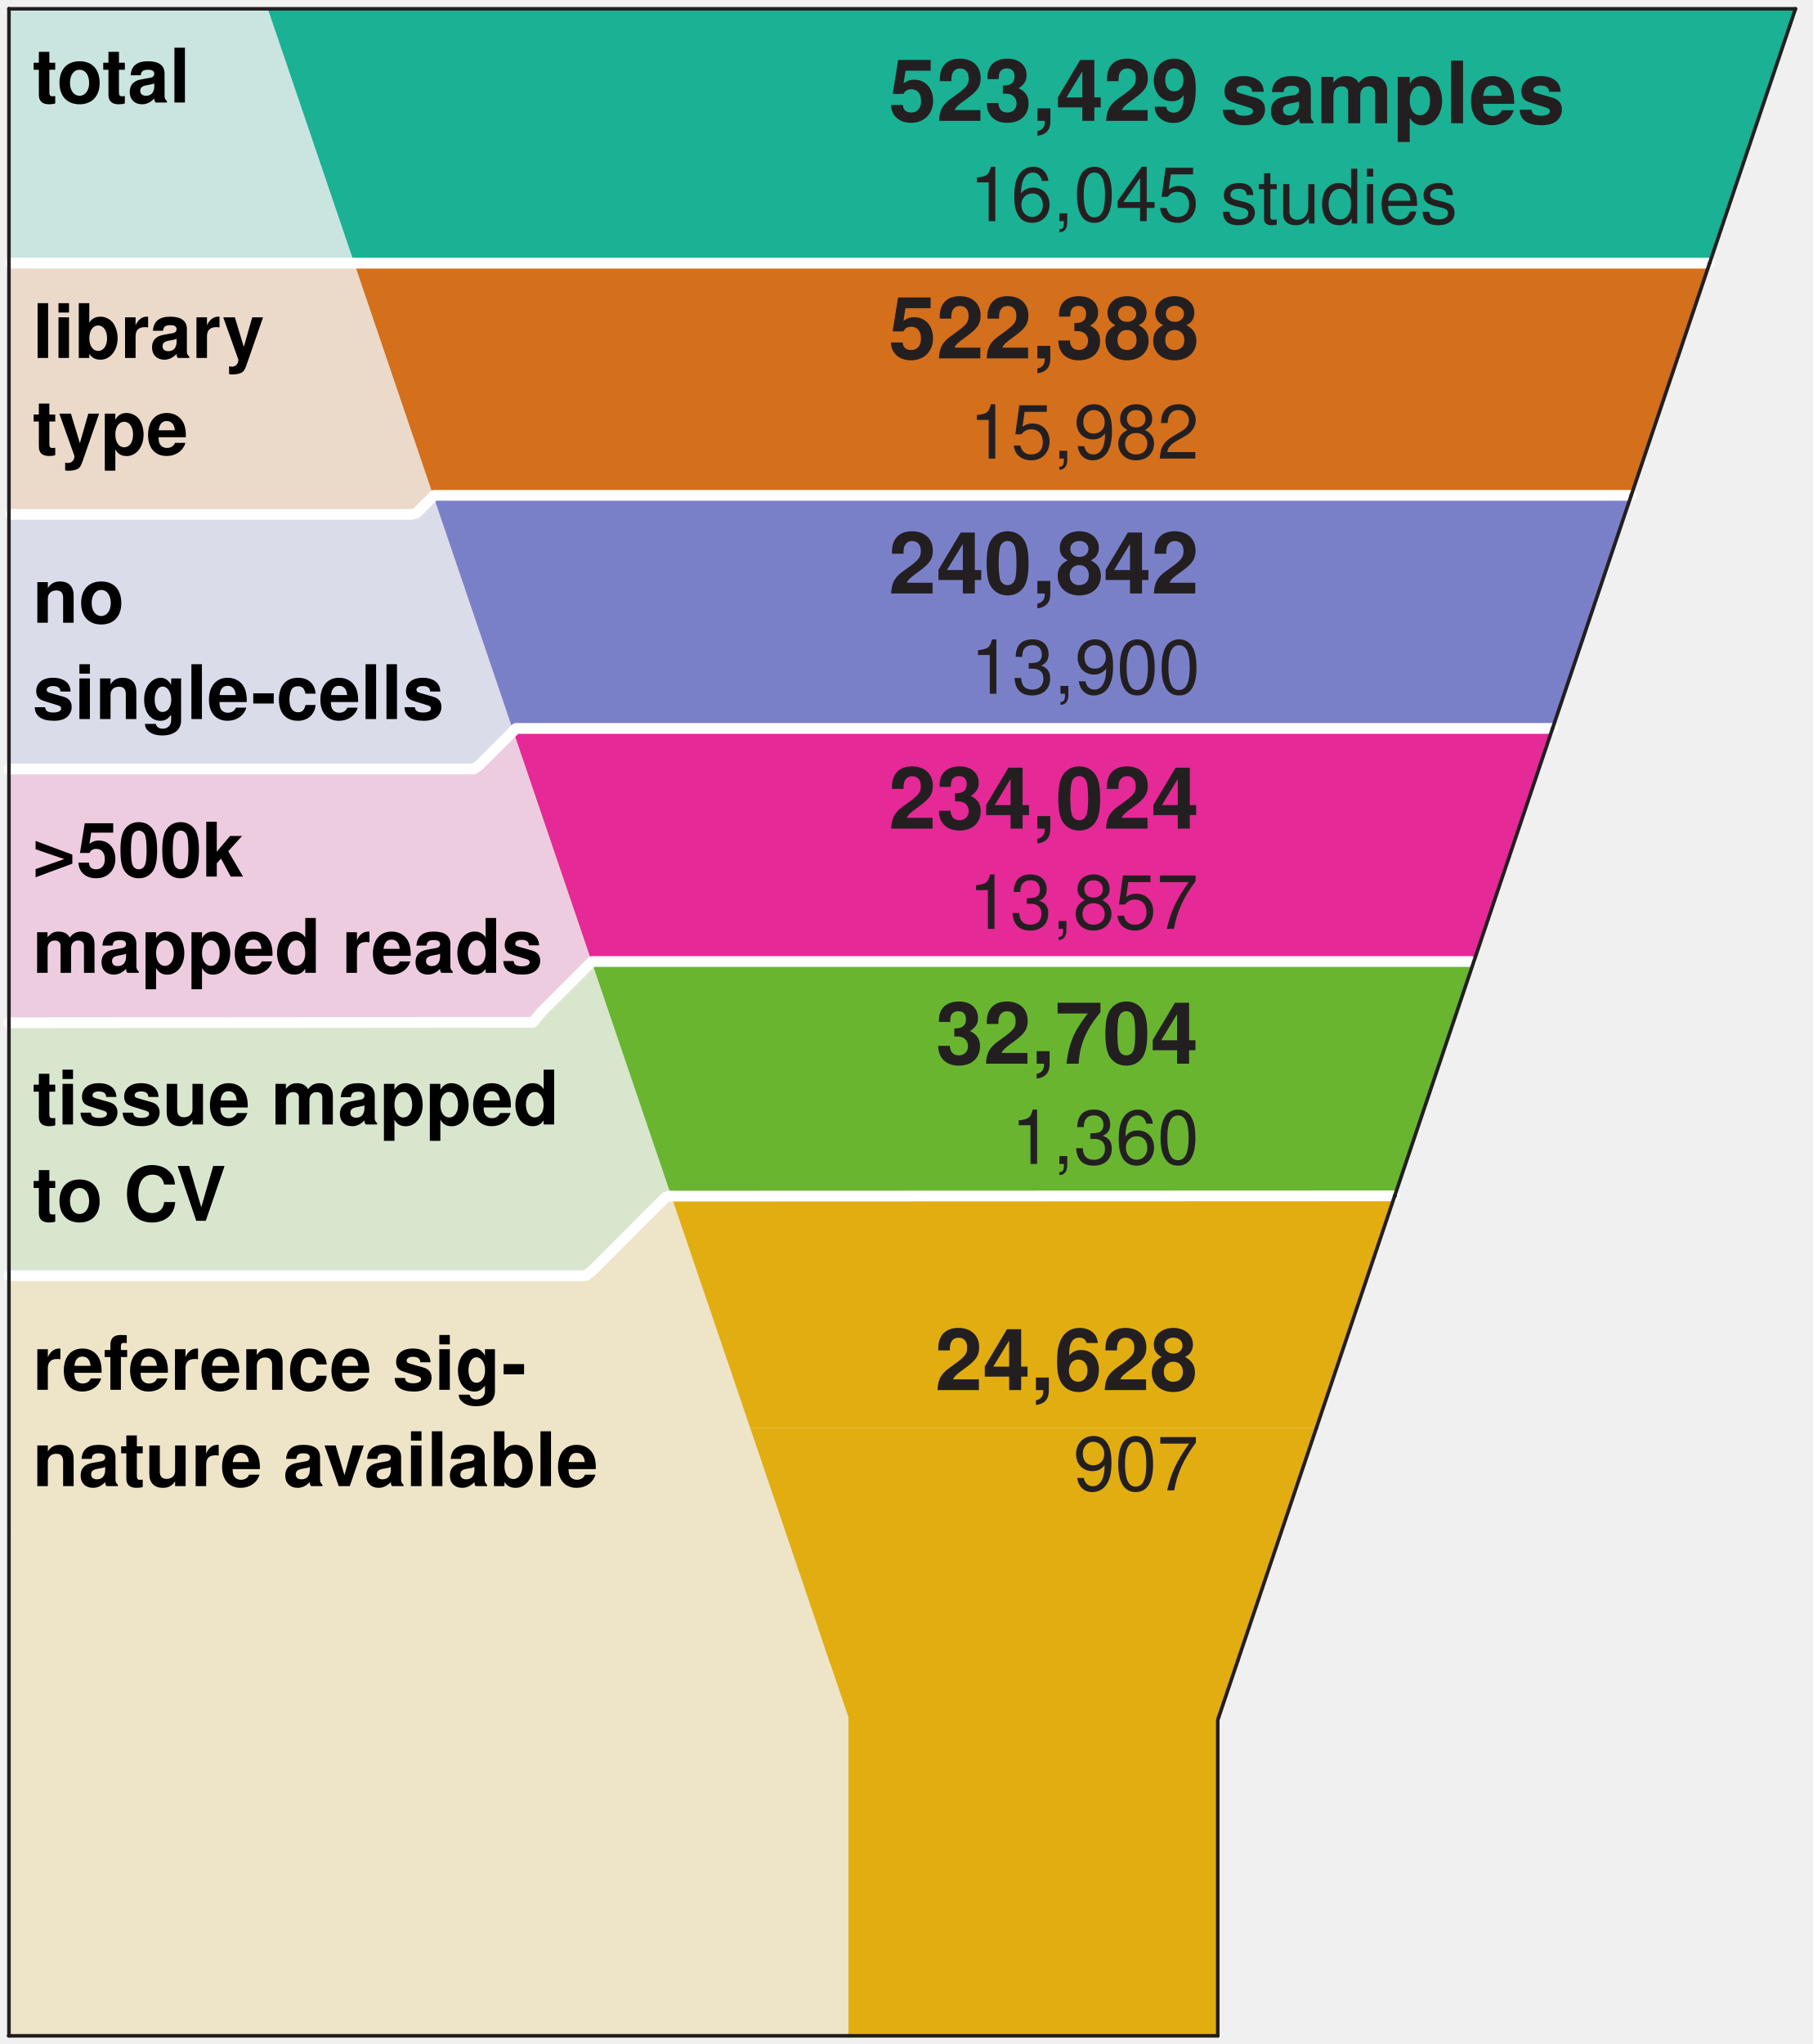
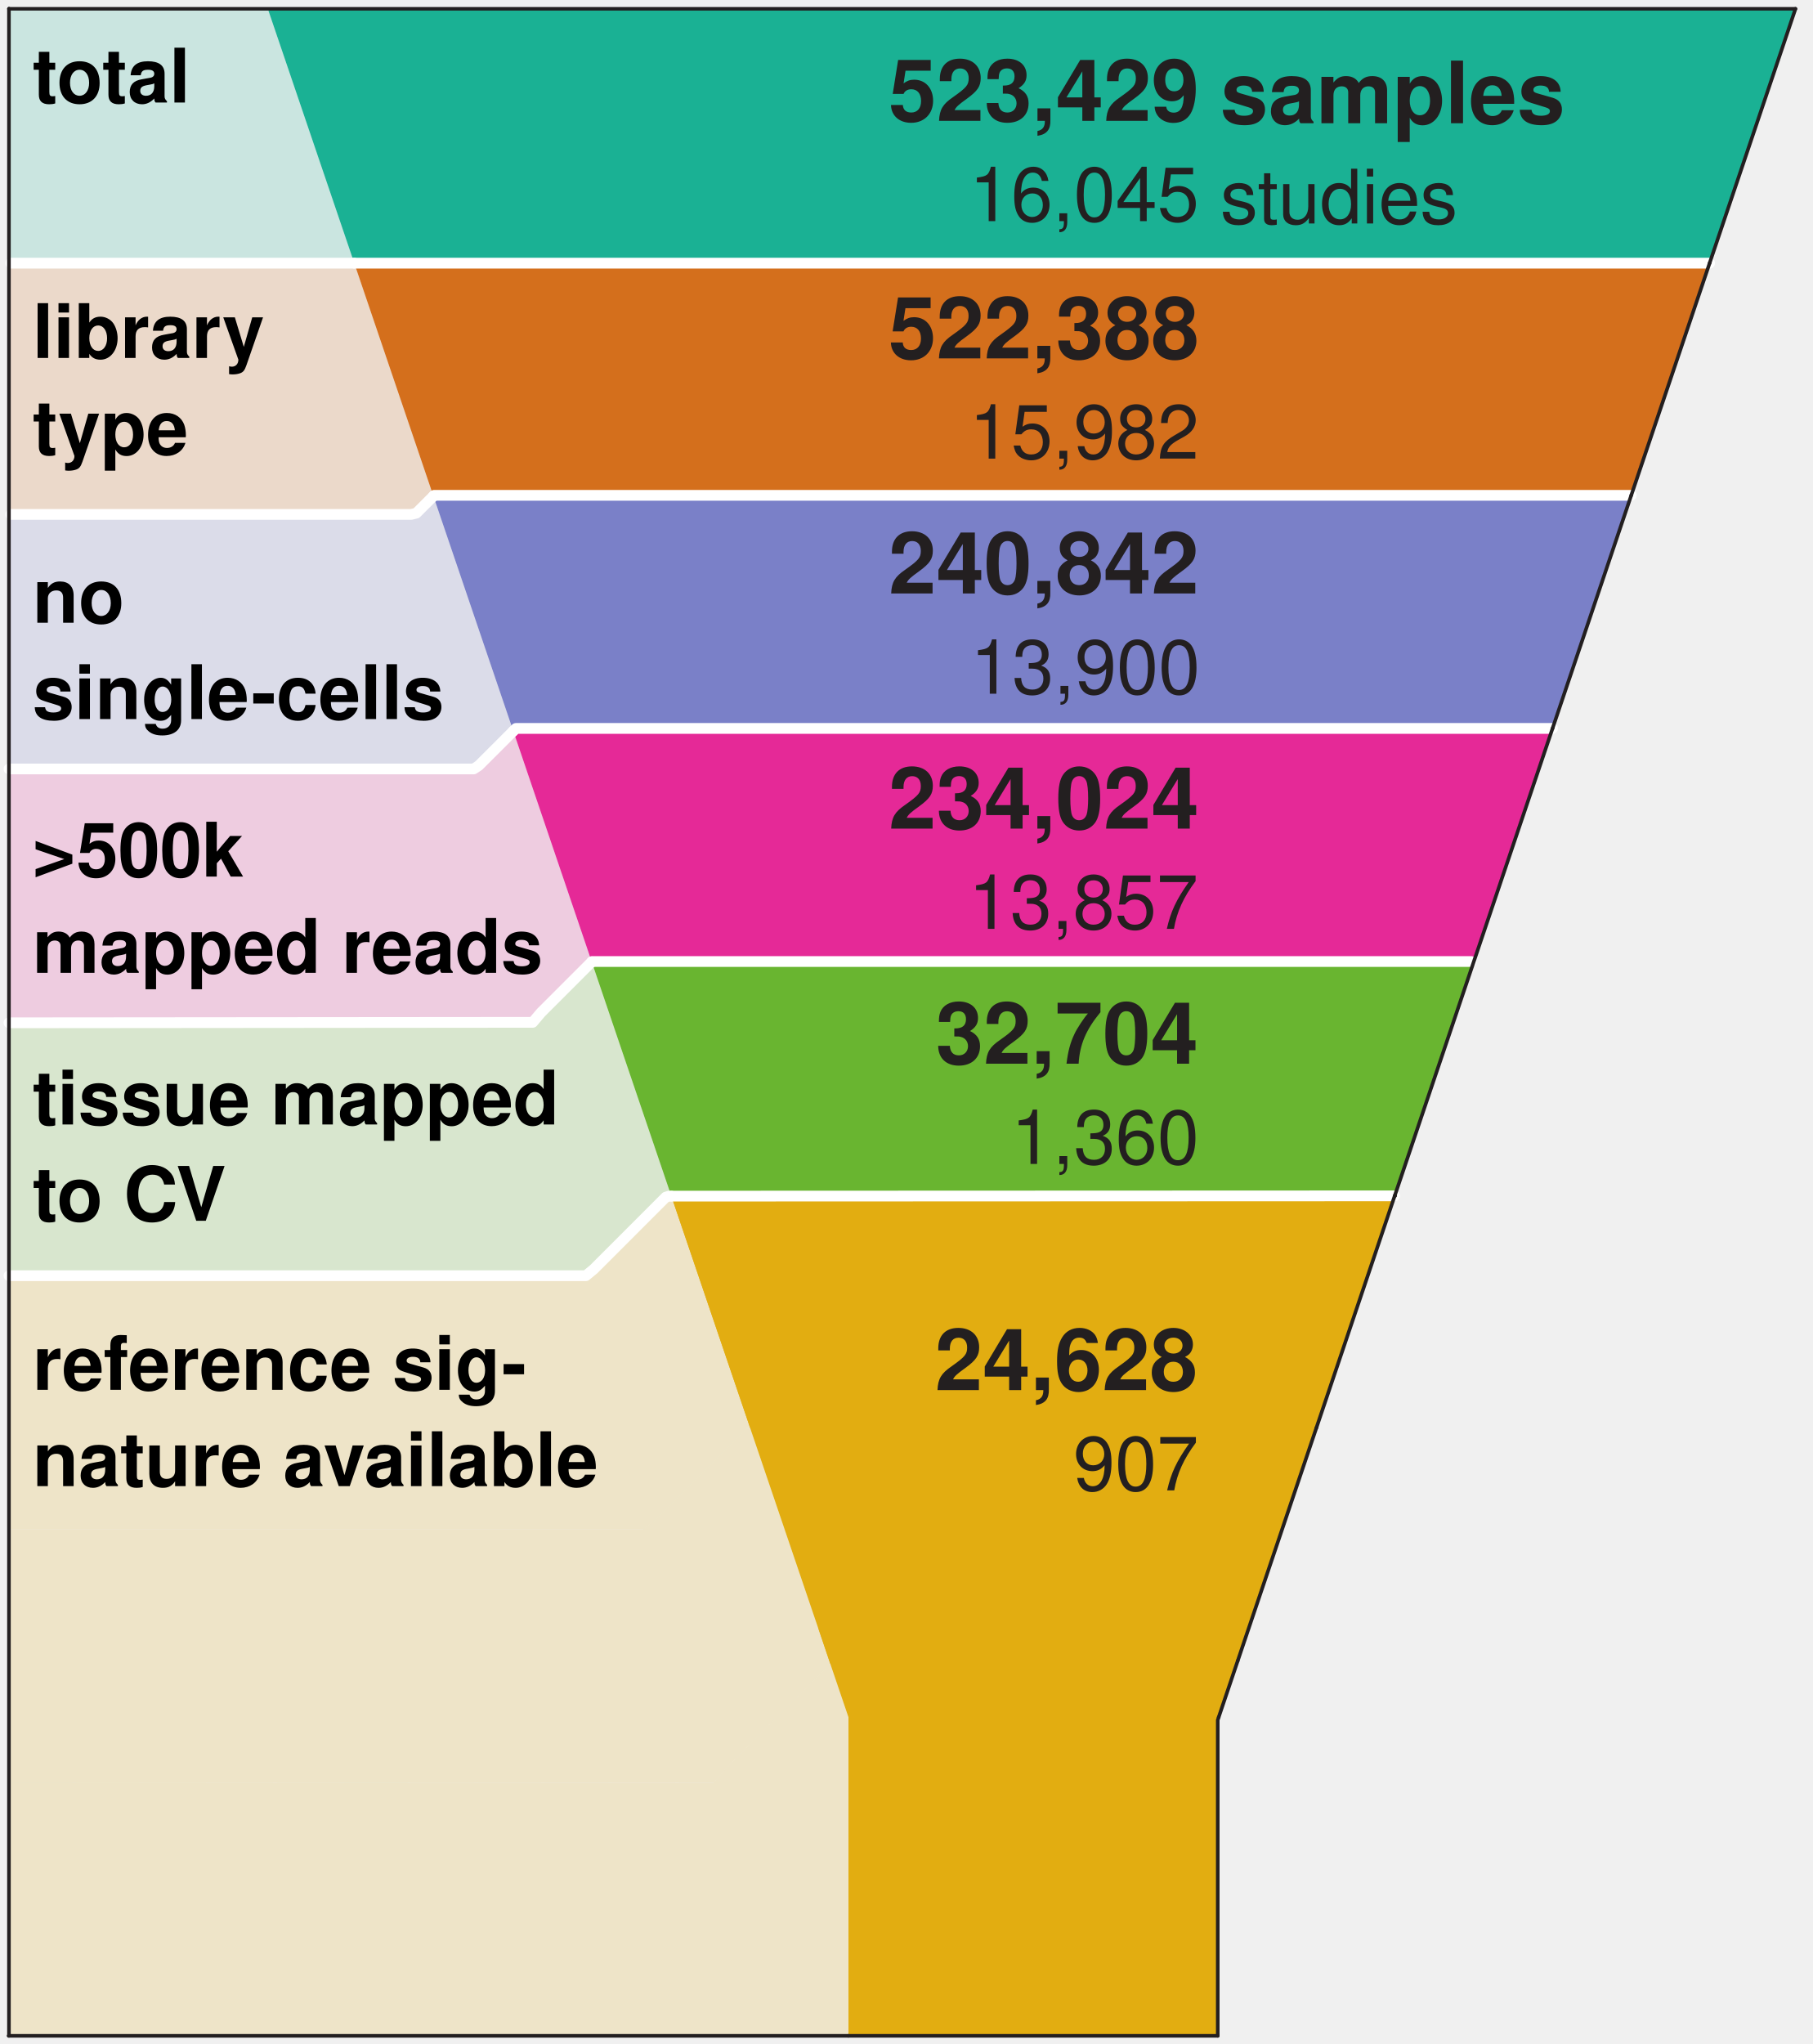
<svg xmlns="http://www.w3.org/2000/svg" version="1.1" id="svg2" xml:space="preserve" width="675.035" height="761.187" viewBox="0 0 675.035 761.187">
  <defs id="defs6">
    <rect x="106.715" y="448.872" width="5.795" height="48.949" id="rect1416" />
    <rect x="105.93" y="450.414" width="23.14" height="279.115" id="rect1410" />
    <clipPath clipPathUnits="userSpaceOnUse" id="clipPath18">
      <path d="M 0,570.89 H 506.276 V 0 H 0 Z" id="path16" />
    </clipPath>
    <clipPath clipPathUnits="userSpaceOnUse" id="clipPath26">
      <path d="M 2.5,106.21 H 237.03 V 2.28 H 2.5 Z" id="path24" />
    </clipPath>
    <clipPath clipPathUnits="userSpaceOnUse" id="clipPath42">
      <path d="M 2.5,172.12 H 231.95 V 72.89 H 2.5 Z" id="path40" />
    </clipPath>
    <clipPath clipPathUnits="userSpaceOnUse" id="clipPath58">
      <path d="M 2.5,236.81 H 209.55 V 143.82 H 2.5 Z" id="path56" />
    </clipPath>
    <clipPath clipPathUnits="userSpaceOnUse" id="clipPath74">
      <path d="M 2.5,302.25 H 187.55 V 214.59 H 2.5 Z" id="path72" />
    </clipPath>
    <clipPath clipPathUnits="userSpaceOnUse" id="clipPath90">
      <path d="M 2.5,366.7 H 165.31 V 285.22 H 2.5 Z" id="path88" />
    </clipPath>
    <clipPath clipPathUnits="userSpaceOnUse" id="clipPath106">
      <path d="M 2.5,432.33 H 143.4 V 356.12 H 2.5 Z" id="path104" />
    </clipPath>
    <clipPath clipPathUnits="userSpaceOnUse" id="clipPath122">
      <path d="M 2.5,497.39 H 121.08 V 427.22 H 2.5 Z" id="path120" />
    </clipPath>
    <clipPath clipPathUnits="userSpaceOnUse" id="clipPath138">
      <path d="M 2.5,568.43 H 98.97 V 497.39 H 2.5 Z" id="path136" />
    </clipPath>
    <clipPath clipPathUnits="userSpaceOnUse" id="clipPath202">
      <path d="M 0,570.89 H 506.276 V 0 H 0 Z" id="path200" />
    </clipPath>
    <clipPath clipPathUnits="userSpaceOnUse" id="clipPath222">
      <path d="M 0,570.89 H 506.276 V 0 H 0 Z" id="path220" />
    </clipPath>
    <clipPath clipPathUnits="userSpaceOnUse" id="clipPath242">
      <path d="M 0,570.89 H 506.276 V 0 H 0 Z" id="path240" />
    </clipPath>
    <clipPath clipPathUnits="userSpaceOnUse" id="clipPath258">
      <path d="M 0,570.89 H 506.276 V 0 H 0 Z" id="path256" />
    </clipPath>
    <clipPath clipPathUnits="userSpaceOnUse" id="clipPath278">
      <path d="M 0,570.89 H 506.276 V 0 H 0 Z" id="path276" />
    </clipPath>
    <clipPath clipPathUnits="userSpaceOnUse" id="clipPath298">
      <path d="M 0,570.89 H 506.276 V 0 H 0 Z" id="path296" />
    </clipPath>
    <clipPath clipPathUnits="userSpaceOnUse" id="clipPath456">
      <path d="M 0,570.89 H 506.276 V 0 H 0 Z" id="path454" />
    </clipPath>
  </defs>
  <g id="g10" transform="matrix(1.333333,0,0,-1.333333,0,761.1867)">
    <g id="g12">
      <g id="g14" clip-path="url(#clipPath18)">
        <g id="g20" style="fill:#e2ad11;fill-opacity:1">
          <g id="g22" style="fill:#e2ad11;fill-opacity:1" />
          <g id="g34" style="fill:#e2ad11;fill-opacity:1">
            <g clip-path="url(#clipPath26)" opacity="0.18" id="g32" style="fill:#e2ad11;fill-opacity:1">
              <g transform="translate(237.0303,91.2601)" id="g30" style="fill:#e2ad11;fill-opacity:1">
                <path d="m 0,0 v -88.98 h -234.53 v 0.11 70.66 h 0.49 l 196.269,-0.16 4.041,4.62 L -20.01,0 -5.08,14.95 Z" style="fill:#e2ad11;fill-opacity:1;fill-rule:nonzero;stroke:none" id="path28" />
              </g>
            </g>
          </g>
        </g>
        <g id="g36" style="fill:#e2ad11;fill-opacity:1">
          <g id="g38" style="fill:#e2ad11;fill-opacity:1" />
          <g id="g50" style="fill:#e2ad11;fill-opacity:1">
            <g clip-path="url(#clipPath42)" opacity="0.18" id="g48" style="fill:#e2ad11;fill-opacity:1">
              <g transform="translate(209.5498,172.1205)" id="g46" style="fill:#e2ad11;fill-opacity:1">
                <path d="M 0,0 22.4,-65.91 7.47,-80.86 -6.25,-94.61 l -4.04,-4.62 -196.27,0.16 h -0.49 v 18.21 52.559 h 177.19 l 2.71,2 L -0.85,0 Z" style="fill:#e2ad11;fill-opacity:1;fill-rule:nonzero;stroke:none" id="path44" />
              </g>
            </g>
          </g>
        </g>
        <g id="g52">
          <g id="g54" />
          <g id="g66">
            <g clip-path="url(#clipPath58)" opacity="0.18" id="g64">
              <g transform="translate(186.9199,236.8099)" id="g62">
                <path d="m 0,0 h 0.63 l 22,-64.689 h -0.85 l -26.3,-26.301 -2.71,-2 h -177.19 v 70.77 h 161.17 l 2.19,1.8 20.15,20.15 z" style="fill:#e2ad11;fill-opacity:1;fill-rule:nonzero;stroke:none" id="path60" />
              </g>
            </g>
          </g>
        </g>
        <g id="g68">
          <g id="g70" />
          <g id="g82">
            <g clip-path="url(#clipPath74)" opacity="0.18" id="g80">
              <g transform="translate(165.3101,302.2499)" id="g78">
                <path d="m 0,0 22.24,-65.44 h -0.63 l -0.91,-0.27 -20.15,-20.15 -2.19,-1.8 h -161.17 v 70.63 l 146.33,0.13 2.31,2.73 z" style="fill:#69b530;fill-opacity:1;fill-rule:nonzero;stroke:none" id="path76" />
              </g>
            </g>
          </g>
        </g>
        <g id="g84">
          <g id="g86" />
          <g id="g98">
            <g clip-path="url(#clipPath90)" opacity="0.18" id="g96">
              <g transform="translate(143.3999,366.7001)" id="g94">
                <path d="M 0,0 21.91,-64.45 7.74,-78.62 5.43,-81.35 -140.9,-81.48 v 70.9 h 129.83 l 1.42,0.94 z" style="fill:#e52997;fill-opacity:1;fill-rule:nonzero;stroke:none" id="path92" />
              </g>
            </g>
          </g>
        </g>
        <g id="g100">
          <g id="g102" />
          <g id="g114">
            <g clip-path="url(#clipPath106)" opacity="0.18" id="g112">
              <g transform="translate(121.0801,432.33)" id="g110">
                <path d="m 0,0 22.32,-65.63 -9.65,-9.64 -1.42,-0.94 h -129.83 v 71.1 h 0.5 111.93 l 1.39,0.35 z" style="fill:#7a80c8;fill-opacity:1;fill-rule:nonzero;stroke:none" id="path108" />
              </g>
            </g>
          </g>
        </g>
        <g id="g116">
          <g id="g118" />
          <g id="g130">
            <g clip-path="url(#clipPath122)" opacity="0.18" id="g128">
              <g transform="translate(98.9702,497.39)" id="g126">
                <path d="m 0,0 22.11,-65.06 -4.76,-4.76 -1.39,-0.35 h -111.93 -0.5 V 0 h 0.5 z" style="fill:#d46f1c;fill-opacity:1;fill-rule:nonzero;stroke:none" id="path124" />
              </g>
            </g>
          </g>
        </g>
        <g id="g132">
          <g id="g134" />
          <g id="g146">
            <g clip-path="url(#clipPath138)" opacity="0.18" id="g144">
              <g transform="translate(75,567.89)" id="g142">
                <path d="M 0,0 23.97,-70.5 H -72 -72.5 v 71 0.04 H 0 Z" style="fill:#1ab194;fill-opacity:1;fill-rule:nonzero;stroke:none" id="path140" />
              </g>
            </g>
          </g>
        </g>
      </g>
    </g>
    <g id="g148" transform="translate(501.5996,568.4301)">
      <path d="m 0,0 -23.989,-71.04 h -378.64 L -426.6,-0.54 V 0 Z" style="fill:#1ab194;fill-opacity:1;fill-rule:nonzero;stroke:none" id="path150" />
    </g>
    <g id="g152" transform="translate(121.2998,432.5502)">
      <path d="M 0,0 -0.22,-0.22 -22.33,64.84 H 356.311 L 334.42,0 Z" style="fill:#d46f1c;fill-opacity:1;fill-rule:nonzero;stroke:none" id="path154" />
    </g>
    <g id="g156" transform="translate(144.1299,367.4398)">
      <path d="m 0,0 -0.73,-0.74 -22.32,65.63 0.22,0.22 H 311.59 L 289.601,0 Z" style="fill:#7a80c8;fill-opacity:1;fill-rule:nonzero;stroke:none" id="path158" />
    </g>
    <g id="g160" transform="translate(165.3901,302.33)">
      <path d="m 0,0 -0.08,-0.08 -21.91,64.45 0.73,0.74 h 289.6 L 246.28,-0.21 245.669,0 Z" style="fill:#e52997;fill-opacity:1;fill-rule:nonzero;stroke:none" id="path162" />
    </g>
    <g id="g164" transform="translate(411.6699,302.12)">
      <path d="m 0,0 -22.03,-65.23 -202.09,-0.08 -22.24,65.44 0.08,0.08 H -0.61 Z" style="fill:#69b530;fill-opacity:1;fill-rule:nonzero;stroke:none" id="path166" />
    </g>
    <g id="g168" transform="translate(389.6396,236.89)">
      <path d="m 0,0 -21.87,-64.77 h -158.22 l -22,64.69 z" style="fill:#e2ad11;fill-opacity:1;fill-rule:nonzero;stroke:none" id="path170" />
    </g>
    <g id="g172" transform="translate(232.75,107.0101)" style="fill:#e2ad11;fill-opacity:1">
-       <path d="M 0,0 -0.8,-0.8 -23.2,65.11 H 135.02 L 113.03,0 Z" style="fill:#e2ad11;fill-opacity:1;fill-rule:nonzero;stroke:none" id="path174" />
+       <path d="M 0,0 -0.8,-0.8 -45.2,129.8 156.89,129.88 113.03,0 Z" style="fill:#e2ad11;fill-opacity:1;fill-rule:nonzero;stroke:none" id="path174" />
    </g>
    <g id="g176" transform="translate(345.7803,107.0101)" style="fill:#e2ad11;fill-opacity:1">
      <path d="M 2.816,8.303 -5.32,-15.75 -5.58,-16.54 v -88.19 h -103.17 v 88.98 l -5.08,14.95 -3.322,9.894 z" style="fill:#e2ad11;fill-opacity:1;fill-rule:nonzero;stroke:none" id="path178" />
    </g>
    <g id="g180" transform="translate(2.3999,2.2796)">
      <path d="M 0,0 H 0.1 234.63" style="fill:none;stroke:#231f20;stroke-width:1;stroke-linecap:round;stroke-linejoin:round;stroke-miterlimit:4;stroke-dasharray:none;stroke-opacity:1" id="path182" />
    </g>
    <g id="g184" transform="translate(237.0303,2.2796)">
      <path d="M 0,0 H 103.17" style="fill:none;stroke:#231f20;stroke-width:1;stroke-linecap:round;stroke-linejoin:round;stroke-miterlimit:4;stroke-dasharray:none;stroke-opacity:1" id="path186" />
    </g>
    <g id="g188" transform="translate(501.5996,568.4301)">
      <path d="m 0,0 h -425.373 -72.291 -1.436" style="fill:none;stroke:#231f20;stroke-width:1;stroke-linecap:round;stroke-linejoin:round;stroke-miterlimit:4;stroke-dasharray:none;stroke-opacity:1" id="path190" />
    </g>
    <g id="g192" transform="translate(98.9702,497.39)">
      <path d="M 0,0 H 378.64" style="fill:none;stroke:#ffffff;stroke-width:3;stroke-linecap:round;stroke-linejoin:round;stroke-miterlimit:4;stroke-dasharray:none;stroke-opacity:1" id="path194" />
    </g>
    <g id="g196">
      <g id="g198" clip-path="url(#clipPath202)">
        <g id="g204" transform="translate(98.9702,497.39)">
          <path d="M 0,0 H -95.97" style="fill:none;stroke:#ffffff;stroke-width:3;stroke-linecap:round;stroke-linejoin:round;stroke-miterlimit:4;stroke-dasharray:none;stroke-opacity:1" id="path206" />
        </g>
      </g>
    </g>
    <g id="g208" transform="translate(433.9004,367.4398)">
      <path d="M 0,0 H -0.17" style="fill:none;stroke:#231f20;stroke-width:1;stroke-linecap:round;stroke-linejoin:round;stroke-miterlimit:4;stroke-dasharray:none;stroke-opacity:1" id="path210" />
    </g>
    <g id="g212" transform="translate(2.4102,356.12)">
      <path d="M 0,0 H 0.09" style="fill:none;stroke:#231f20;stroke-width:1;stroke-linecap:round;stroke-linejoin:round;stroke-miterlimit:4;stroke-dasharray:none;stroke-opacity:1" id="path214" />
    </g>
    <g id="g216">
      <g id="g218" clip-path="url(#clipPath222)">
        <g id="g224" transform="translate(2.5,356.12)">
          <path d="m 0,0 h 129.83 l 1.42,0.94 9.65,9.64" style="fill:none;stroke:#ffffff;stroke-width:3;stroke-linecap:round;stroke-linejoin:round;stroke-miterlimit:4;stroke-dasharray:none;stroke-opacity:1" id="path226" />
        </g>
      </g>
    </g>
    <g id="g228" transform="translate(433.7305,367.4398)">
      <path d="m 0,0 h -289.601 l -0.73,-0.74" style="fill:none;stroke:#ffffff;stroke-width:3;stroke-linecap:round;stroke-linejoin:round;stroke-miterlimit:4;stroke-dasharray:none;stroke-opacity:1" id="path230" />
    </g>
    <g id="g232" transform="translate(165.3101,302.2499)">
      <path d="M 0,0 0.08,0.08 H 245.75" style="fill:none;stroke:#ffffff;stroke-width:3;stroke-linecap:round;stroke-linejoin:round;stroke-miterlimit:4;stroke-dasharray:none;stroke-opacity:1" id="path234" />
    </g>
    <g id="g236">
      <g id="g238" clip-path="url(#clipPath242)">
        <g id="g244" transform="translate(2.5,285.2201)">
          <path d="m 0,0 146.33,0.13 2.31,2.73 14.17,14.17" style="fill:none;stroke:#ffffff;stroke-width:3;stroke-linecap:round;stroke-linejoin:round;stroke-miterlimit:4;stroke-dasharray:none;stroke-opacity:1" id="path246" />
        </g>
      </g>
    </g>
    <g id="g248" transform="translate(455.9404,432.5502)">
      <path d="M 0,0 H -0.221" style="fill:none;stroke:#231f20;stroke-width:1;stroke-linecap:round;stroke-linejoin:round;stroke-miterlimit:4;stroke-dasharray:none;stroke-opacity:1" id="path250" />
    </g>
    <g id="g252">
      <g id="g254" clip-path="url(#clipPath258)">
        <g id="g260" transform="translate(121.0801,432.33)">
          <path d="M 0,0 -4.76,-4.76 -6.15,-5.11 H -118.08" style="fill:none;stroke:#ffffff;stroke-width:3;stroke-linecap:round;stroke-linejoin:round;stroke-miterlimit:4;stroke-dasharray:none;stroke-opacity:1" id="path262" />
        </g>
      </g>
    </g>
    <g id="g264" transform="translate(121.0801,432.33)">
      <path d="M 0,0 0.22,0.22 H 334.64" style="fill:none;stroke:#ffffff;stroke-width:3;stroke-linecap:round;stroke-linejoin:round;stroke-miterlimit:4;stroke-dasharray:none;stroke-opacity:1" id="path266" />
    </g>
    <g id="g288" transform="translate(2.3999,214.5902)">
      <path d="M 0,0 H 0.1" style="fill:none;stroke:#231f20;stroke-width:1;stroke-linecap:round;stroke-linejoin:round;stroke-miterlimit:4;stroke-dasharray:none;stroke-opacity:1" id="path290" />
    </g>
    <g id="g292">
      <g id="g294" clip-path="url(#clipPath298)">
        <g id="g300" transform="translate(187.5498,236.8099)">
          <path d="m 0,0 h -0.63 l -0.91,-0.27 -20.15,-20.15 -2.19,-1.8 h -161.17" style="fill:none;stroke:#ffffff;stroke-width:3;stroke-linecap:round;stroke-linejoin:round;stroke-miterlimit:4;stroke-dasharray:none;stroke-opacity:1" id="path302" />
        </g>
      </g>
    </g>
    <g id="g304" transform="translate(187.5498,236.8099)">
      <path d="M 0,0 202.09,0.08" style="fill:none;stroke:#ffffff;stroke-width:3;stroke-linecap:round;stroke-linejoin:round;stroke-miterlimit:4;stroke-dasharray:none;stroke-opacity:1" id="path306" />
    </g>
    <g id="g308" transform="translate(389.75,236.89)">
      <path d="M 0,0 H -0.11" style="fill:none;stroke:#231f20;stroke-width:1;stroke-linecap:round;stroke-linejoin:round;stroke-miterlimit:4;stroke-dasharray:none;stroke-opacity:1" id="path310" />
    </g>
    <g id="g312" transform="translate(367.7695,172.1205)">
      <path d="M 0,0 -21.989,-65.11" style="fill:none;stroke:#231f20;stroke-width:1;stroke-linecap:round;stroke-linejoin:round;stroke-miterlimit:4;stroke-dasharray:none;stroke-opacity:1" id="path314" />
    </g>
    <g id="g316" transform="translate(433.7305,367.4398)">
      <path d="M 0,0 21.989,65.11" style="fill:none;stroke:#231f20;stroke-width:1;stroke-linecap:round;stroke-linejoin:round;stroke-miterlimit:4;stroke-dasharray:none;stroke-opacity:1" id="path318" />
    </g>
    <g id="g320" transform="translate(345.7803,107.0101)">
      <path d="M 0,0 -5.32,-15.75" style="fill:none;stroke:#231f20;stroke-width:1;stroke-linecap:round;stroke-linejoin:round;stroke-miterlimit:4;stroke-dasharray:none;stroke-opacity:1" id="path322" />
    </g>
    <g id="g324" transform="translate(340.46,91.2601)">
      <path d="M 0,0 -0.26,-0.79 V -88.98" style="fill:none;stroke:#231f20;stroke-width:1;stroke-linecap:round;stroke-linejoin:round;stroke-miterlimit:4;stroke-dasharray:none;stroke-opacity:1" id="path326" />
    </g>
    <g id="g328" transform="translate(367.7695,172.1205)">
      <path d="M 0,0 21.87,64.77" style="fill:none;stroke:#231f20;stroke-width:1;stroke-linecap:round;stroke-linejoin:round;stroke-miterlimit:4;stroke-dasharray:none;stroke-opacity:1" id="path330" />
    </g>
    <g id="g332" transform="translate(389.6396,236.89)">
      <path d="m 0,0 22.03,65.23 22.061,65.32" style="fill:none;stroke:#231f20;stroke-width:1;stroke-linecap:round;stroke-linejoin:round;stroke-miterlimit:4;stroke-dasharray:none;stroke-opacity:1" id="path334" />
    </g>
    <g id="g336" transform="translate(501.5996,568.4301)">
      <path d="M 0,0 -23.989,-71.04" style="fill:none;stroke:#231f20;stroke-width:1;stroke-linecap:round;stroke-linejoin:round;stroke-miterlimit:4;stroke-dasharray:none;stroke-opacity:1" id="path338" />
    </g>
    <g id="g340" transform="translate(455.7197,432.5502)">
      <path d="M 0,0 21.891,64.84" style="fill:none;stroke:#231f20;stroke-width:1;stroke-linecap:round;stroke-linejoin:round;stroke-miterlimit:4;stroke-dasharray:none;stroke-opacity:1" id="path342" />
    </g>
    <g id="g344" transform="translate(2.5,2.2796)">
      <path d="M 0,0 V 566.194" style="fill:none;stroke:#231f20;stroke-width:1;stroke-linecap:round;stroke-linejoin:round;stroke-miterlimit:4;stroke-dasharray:none;stroke-opacity:1" id="path346" />
    </g>
    <text transform="scale(1,-1)" style="font-variant:normal;font-weight:bold;font-stretch:normal;font-size:24px;font-family:Helvetica;-inkscape-font-specification:Helvetica-Bold;writing-mode:lr-tb;fill:#231f20;fill-opacity:1;fill-rule:nonzero;stroke:none" id="text376" x="248.273" y="-537.134">
      <tspan id="tspan374" x="248.273" y="-537.134">523,429</tspan>
    </text>
    <text transform="matrix(1,0,0,-1,270.7695,509.1338)" style="font-variant:normal;font-weight:normal;font-stretch:normal;font-size:21px;font-family:Helvetica;-inkscape-font-specification:Helvetica;writing-mode:lr-tb;fill:#231f20;fill-opacity:1;fill-rule:nonzero;stroke:none" id="text380">
      <tspan id="tspan378" x="0" y="0">16,045</tspan>
    </text>
    <text transform="matrix(1,0,0,-1,340.9209,536.4668)" style="font-variant:normal;font-weight:bold;font-stretch:normal;font-size:24px;font-family:Helvetica;-inkscape-font-specification:Helvetica-Bold;writing-mode:lr-tb;fill:#231f20;fill-opacity:1;fill-rule:nonzero;stroke:none" id="text384">
      <tspan x="0 13.344 26.688 48.024 62.688 69.36 82.704" y="0" id="tspan382">samples</tspan>
    </text>
    <text transform="matrix(1,0,0,-1,340.9209,508.4668)" style="font-variant:normal;font-weight:normal;font-stretch:normal;font-size:21px;font-family:Helvetica;-inkscape-font-specification:Helvetica;writing-mode:lr-tb;fill:#231f20;fill-opacity:1;fill-rule:nonzero;stroke:none" id="text388">
      <tspan x="0 10.5 16.338 28.014 39.69 44.352 56.028" y="0" id="tspan386">studies</tspan>
    </text>
    <text transform="matrix(1,0,0,-1,248.2461,470.7998)" style="font-variant:normal;font-weight:bold;font-stretch:normal;font-size:24px;font-family:Helvetica;-inkscape-font-specification:Helvetica-Bold;writing-mode:lr-tb;fill:#231f20;fill-opacity:1;fill-rule:nonzero;stroke:none" id="text392">
      <tspan id="tspan390" x="0" y="0">522,388</tspan>
    </text>
    <text transform="matrix(1,0,0,-1,270.7695,442.7998)" style="font-variant:normal;font-weight:normal;font-stretch:normal;font-size:21px;font-family:Helvetica;-inkscape-font-specification:Helvetica;writing-mode:lr-tb;fill:#231f20;fill-opacity:1;fill-rule:nonzero;stroke:none" id="text396">
      <tspan id="tspan394" x="0" y="0">15,982</tspan>
    </text>
    <text transform="matrix(1,0,0,-1,248.2461,405.1338)" style="font-variant:normal;font-weight:bold;font-stretch:normal;font-size:24px;font-family:Helvetica;-inkscape-font-specification:Helvetica-Bold;writing-mode:lr-tb;fill:#231f20;fill-opacity:1;fill-rule:nonzero;stroke:none" id="text400">
      <tspan id="tspan398" x="0" y="0">240,842</tspan>
    </text>
    <text transform="scale(1,-1)" style="font-variant:normal;font-weight:normal;font-stretch:normal;font-size:21px;font-family:Helvetica;-inkscape-font-specification:Helvetica;writing-mode:lr-tb;fill:#231f20;fill-opacity:1;fill-rule:nonzero;stroke:none" id="text404" x="271.08" y="-377.134">
      <tspan id="tspan402" x="271.08" y="-377.134">13,900</tspan>
    </text>
    <text transform="matrix(1,0,0,-1,248.2461,339.4668)" style="font-variant:normal;font-weight:bold;font-stretch:normal;font-size:24px;font-family:Helvetica;-inkscape-font-specification:Helvetica-Bold;writing-mode:lr-tb;fill:#231f20;fill-opacity:1;fill-rule:nonzero;stroke:none" id="text408">
      <tspan id="tspan406" x="0" y="0">234,024</tspan>
    </text>
    <text transform="scale(1,-1)" style="font-variant:normal;font-weight:normal;font-stretch:normal;font-size:21px;font-family:Helvetica;-inkscape-font-specification:Helvetica;writing-mode:lr-tb;fill:#231f20;fill-opacity:1;fill-rule:nonzero;stroke:none" id="text412" x="270.542" y="-311.467">
      <tspan id="tspan410" x="270.542" y="-311.467">13,857</tspan>
    </text>
    <text transform="scale(1,-1)" style="font-variant:normal;font-weight:bold;font-stretch:normal;font-size:24px;font-family:Helvetica;-inkscape-font-specification:Helvetica-Bold;writing-mode:lr-tb;fill:#231f20;fill-opacity:1;fill-rule:nonzero;stroke:none" id="text416" x="261.4" y="-273.8">
      <tspan id="tspan414" x="261.4" y="-273.8">32,704</tspan>
    </text>
    <text transform="matrix(1,0,0,-1,282.4487,245.7998)" style="font-variant:normal;font-weight:normal;font-stretch:normal;font-size:21px;font-family:Helvetica;-inkscape-font-specification:Helvetica;writing-mode:lr-tb;fill:#231f20;fill-opacity:1;fill-rule:nonzero;stroke:none" id="text420">
      <tspan id="tspan418" x="0" y="0">1,360</tspan>
    </text>
    <text transform="scale(1,-1)" style="font-variant:normal;font-weight:bold;font-stretch:normal;font-size:24px;font-family:Helvetica;-inkscape-font-specification:Helvetica-Bold;writing-mode:lr-tb;fill:#231f20;fill-opacity:1;fill-rule:nonzero;stroke:none" id="text424" x="261.186" y="-182.634">
      <tspan id="tspan422" x="261.186" y="-182.634">24,628</tspan>
    </text>
    <text transform="scale(1,-1)" style="font-variant:normal;font-weight:normal;font-stretch:normal;font-size:21px;font-family:Helvetica;-inkscape-font-specification:Helvetica;writing-mode:lr-tb;fill:#231f20;fill-opacity:1;fill-rule:nonzero;stroke:none" id="text428" x="299.82" y="-154.634">
      <tspan id="tspan426" x="299.82" y="-154.634">907</tspan>
    </text>
    <text transform="matrix(1,0,0,-1,9.1021,542.2513)" style="font-style:normal;font-variant:normal;font-weight:bold;font-stretch:normal;font-size:21px;line-height:normal;font-family:Helvetica;-inkscape-font-specification:Helvetica-Bold;font-variant-ligatures:normal;font-variant-position:normal;font-variant-caps:normal;font-variant-numeric:normal;font-variant-alternates:normal;font-variant-east-asian:normal;font-feature-settings:normal;font-variation-settings:normal;text-indent:0;text-align:start;text-decoration:none;text-decoration-line:none;text-decoration-style:solid;text-decoration-color:#000000;letter-spacing:normal;word-spacing:normal;text-transform:none;writing-mode:lr-tb;direction:ltr;text-orientation:mixed;dominant-baseline:auto;baseline-shift:baseline;text-anchor:start;white-space:normal;shape-padding:0;shape-margin:0;inline-size:0;opacity:1;vector-effect:none;fill:#000000;fill-opacity:1;fill-rule:nonzero;stroke:none;stroke-width:1;stroke-linecap:butt;stroke-linejoin:miter;stroke-miterlimit:4;stroke-dasharray:none;stroke-dashoffset:0;stroke-opacity:1;stop-color:#000000;stop-opacity:1" id="text464">
      <tspan x="0 6.993 19.824 26.817 38.493" y="0" id="tspan462">total</tspan>
    </text>
    <text xml:space="preserve" id="text1408" style="font-family:'Helvetica Neue LT Std';font-size:16px;line-height:1.25;letter-spacing:0px;word-spacing:0px;-inkscape-font-specification:'Helvetica Neue LT Std, Normal';white-space:pre;shape-inside:url(#rect1410)" />
    <text xml:space="preserve" id="text1414" style="font-family:'Helvetica Neue LT Std';font-size:16px;line-height:1.25;letter-spacing:0px;word-spacing:0px;-inkscape-font-specification:'Helvetica Neue LT Std, Normal';white-space:pre;shape-inside:url(#rect1416)" />
    <text style="font-variant:normal;font-weight:bold;font-stretch:normal;font-size:21px;font-family:Helvetica;-inkscape-font-specification:Helvetica-Bold;writing-mode:lr-tb;fill:#000000;fill-opacity:1;fill-rule:nonzero;stroke:none;stroke-width:1" id="text464-1" x="9.102" y="-470.909" transform="scale(1,-1)">
      <tspan id="tspan462-3" style="stroke-width:1" x="9.102" y="-470.909">library</tspan>
      <tspan style="stroke-width:1" x="9.102" y="-444.013" id="tspan3399">type</tspan>
    </text>
    <text style="font-variant:normal;font-weight:bold;font-stretch:normal;font-size:21px;font-family:Helvetica;-inkscape-font-specification:Helvetica-Bold;writing-mode:lr-tb;fill:#000000;fill-opacity:1;fill-rule:nonzero;stroke:none;stroke-width:1" id="text464-3" x="9.102" y="-396.953" transform="scale(1,-1)">
      <tspan style="stroke-width:1" x="9.102" y="-396.953" id="tspan3421">no</tspan>
      <tspan style="stroke-width:1" x="9.102" y="-370.057" id="tspan3456">single-cells</tspan>
    </text>
    <text style="font-variant:normal;font-weight:bold;font-stretch:normal;font-size:21px;font-family:Helvetica;-inkscape-font-specification:Helvetica-Bold;writing-mode:lr-tb;fill:#000000;fill-opacity:1;fill-rule:nonzero;stroke:none;stroke-width:1" id="text464-3-8" x="9.102" y="-326.068" transform="scale(1,-1)">
      <tspan style="stroke-width:1" x="9.102" y="-326.068" id="tspan3417-1">&gt;500k</tspan>
      <tspan style="stroke-width:1" x="9.102" y="-299.172" id="tspan3421-0">mapped reads</tspan>
    </text>
    <text style="font-variant:normal;font-weight:bold;font-stretch:normal;font-size:21px;font-family:Helvetica;-inkscape-font-specification:Helvetica-Bold;writing-mode:lr-tb;fill:#000000;fill-opacity:1;fill-rule:nonzero;stroke:none;stroke-width:1" id="text464-3-8-9" x="9.102" y="-256.827" transform="scale(1,-1)">
      <tspan style="stroke-width:1" x="9.102" y="-256.827" id="tspan3421-0-0">tissue mapped</tspan>
      <tspan style="stroke-width:1" x="9.102" y="-229.931" id="tspan3497">to CV</tspan>
    </text>
    <text style="font-variant:normal;font-weight:bold;font-stretch:normal;font-size:21px;font-family:Helvetica;-inkscape-font-specification:Helvetica-Bold;writing-mode:lr-tb;fill:#000000;fill-opacity:1;fill-rule:nonzero;stroke:none;stroke-width:1" id="text464-3-8-9-2" x="9.102" y="-182.716" transform="scale(1,-1)">
      <tspan style="stroke-width:1" x="9.102" y="-182.716" id="tspan3421-0-0-6">reference sig-</tspan>
      <tspan style="stroke-width:1" x="9.102" y="-155.82" id="tspan1108">nature available</tspan>
      <tspan style="stroke-width:1" x="9.102" y="-128.924" id="tspan3497-1" />
    </text>
  </g>
</svg>
